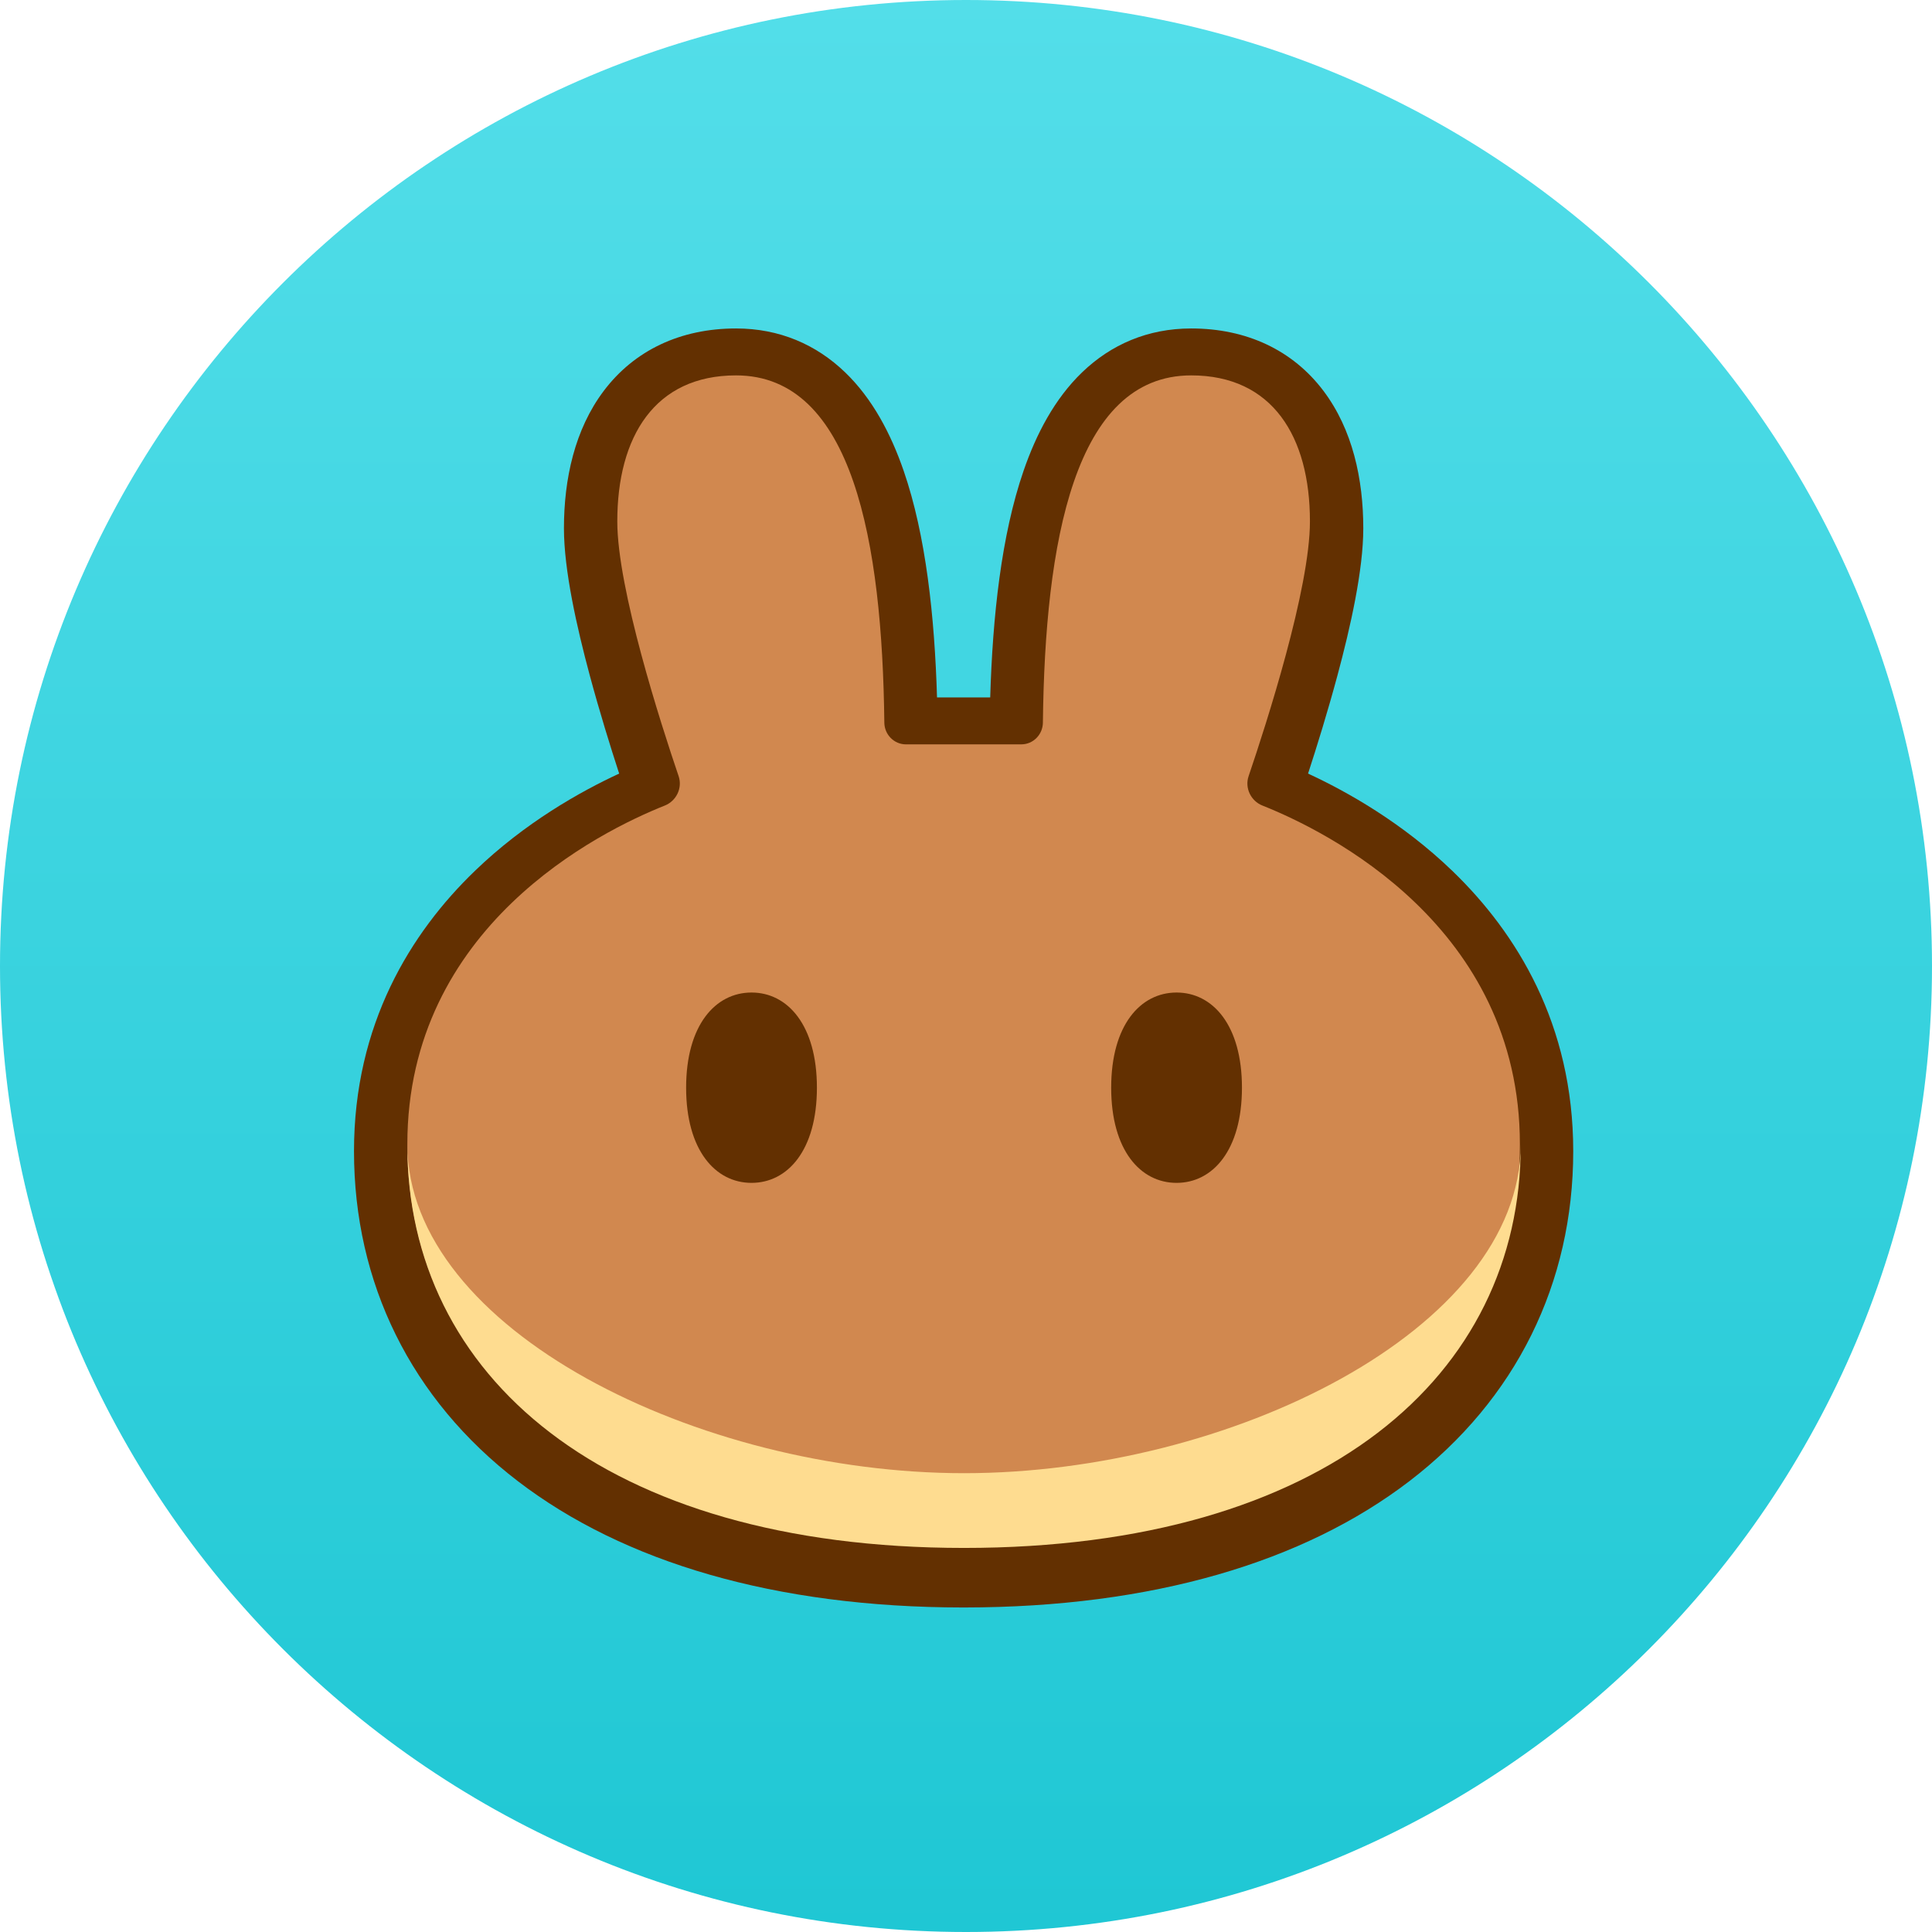
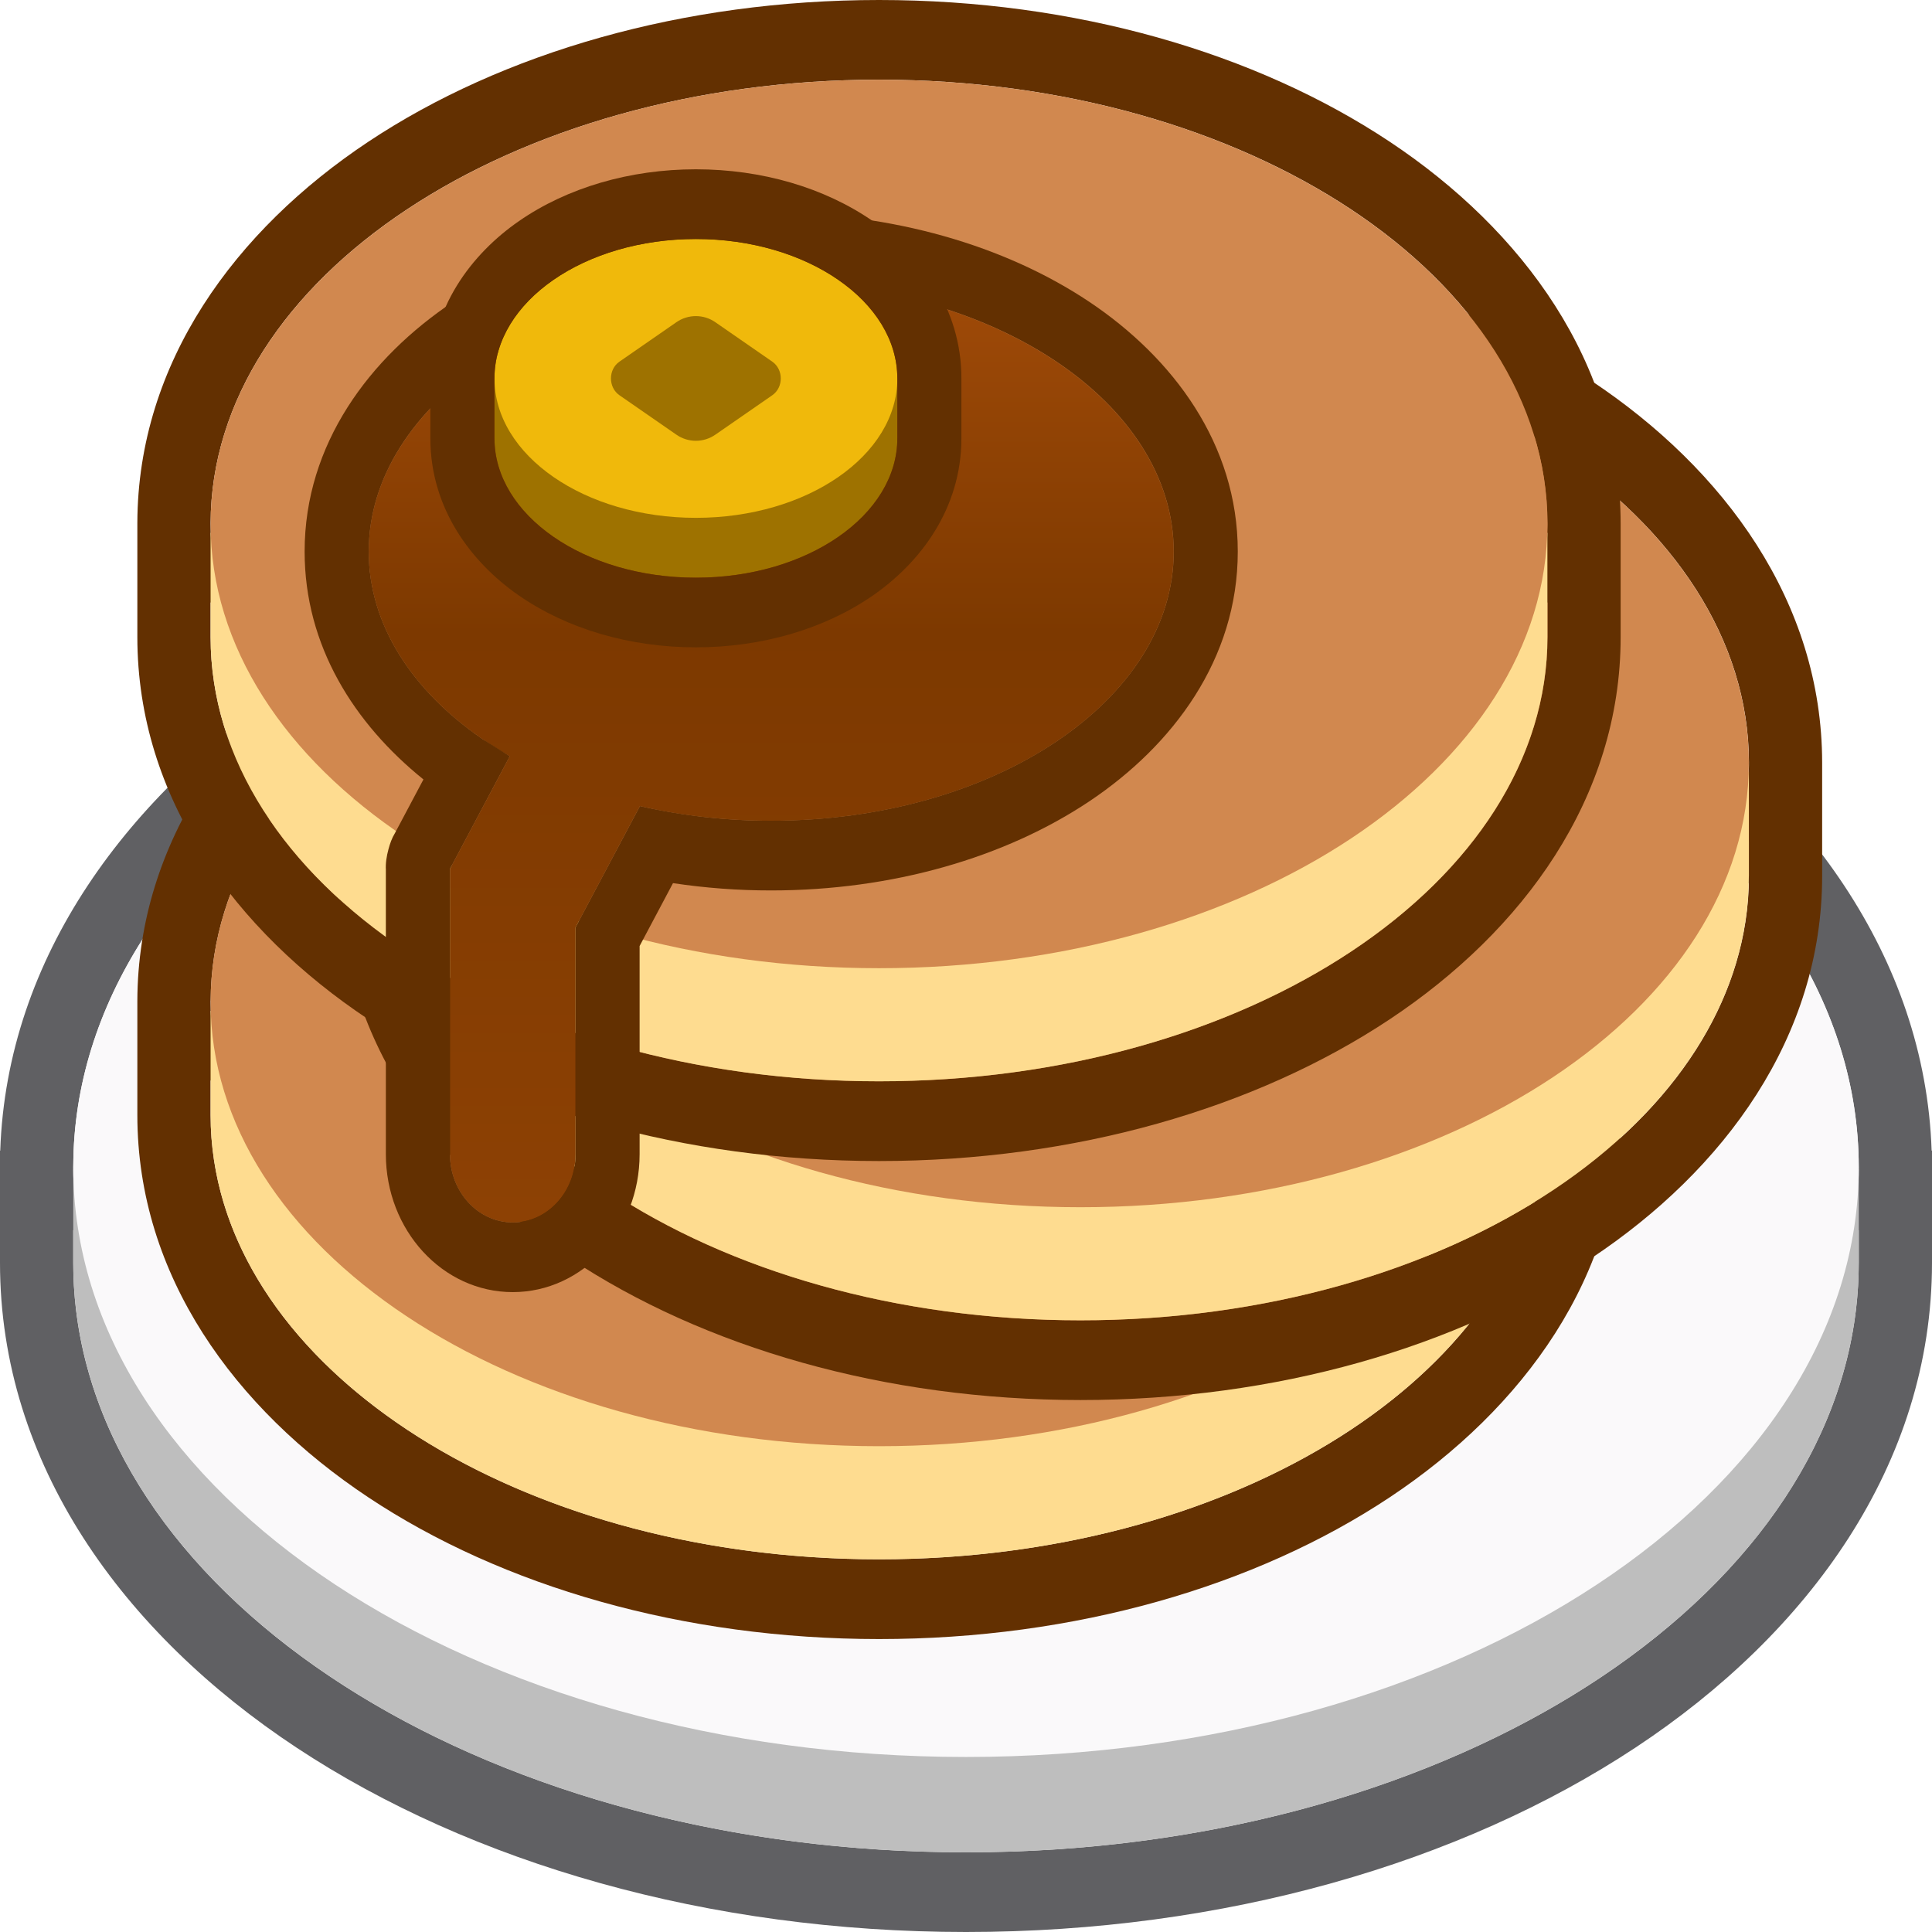
- <svg xmlns="http://www.w3.org/2000/svg" width="96" height="96" viewBox="0 0 96 96" fill="none">
-   <circle cx="48" cy="48" r="48" fill="url(#cake_logo_gradeint)" />
-   <path fill-rule="evenodd" clip-rule="evenodd" d="M47.858 79.875C38.516 79.868 30.991 77.626 25.734 73.6C20.413 69.525 17.59 63.743 17.59 57.2C17.59 50.896 20.407 46.35 23.594 43.277C26.091 40.869 28.847 39.327 30.766 38.439C30.332 37.108 29.791 35.364 29.306 33.563C28.658 31.153 28.022 28.326 28.022 26.254C28.022 23.802 28.557 21.339 29.999 19.425C31.522 17.404 33.815 16.321 36.573 16.321C38.729 16.321 40.559 17.12 41.992 18.5C43.362 19.818 44.273 21.57 44.903 23.395C46.009 26.603 46.44 30.633 46.56 34.655H49.203C49.323 30.633 49.754 26.603 50.86 23.395C51.489 21.57 52.401 19.818 53.771 18.5C55.204 17.12 57.034 16.321 59.19 16.321C61.948 16.321 64.241 17.404 65.764 19.425C67.206 21.339 67.741 23.802 67.741 26.254C67.741 28.326 67.105 31.153 66.457 33.563C65.972 35.364 65.431 37.108 64.997 38.439C66.916 39.327 69.672 40.869 72.169 43.277C75.356 46.35 78.173 50.896 78.173 57.2C78.173 63.743 75.35 69.525 70.029 73.6C64.772 77.626 57.247 79.868 47.905 79.875H47.858Z" fill="#633001" />
-   <path d="M36.573 18.653C32.533 18.653 30.673 21.698 30.673 25.909C30.673 29.256 32.834 35.959 33.721 38.569C33.92 39.156 33.606 39.799 33.035 40.027C29.797 41.316 20.241 46.039 20.241 56.855C20.241 68.248 29.952 76.838 47.86 76.852C47.867 76.852 47.874 76.852 47.881 76.852C47.889 76.852 47.896 76.852 47.903 76.852C65.811 76.838 75.522 68.248 75.522 56.855C75.522 46.039 65.966 41.316 62.728 40.027C62.156 39.799 61.843 39.156 62.042 38.569C62.929 35.959 65.09 29.256 65.09 25.909C65.09 21.698 63.23 18.653 59.19 18.653C53.374 18.653 51.924 26.975 51.821 35.907C51.814 36.503 51.337 36.987 50.746 36.987H45.016C44.426 36.987 43.949 36.503 43.942 35.907C43.839 26.975 42.389 18.653 36.573 18.653Z" fill="#D1884F" />
-   <path d="M47.903 73.202C34.745 73.202 20.264 66.087 20.241 56.876C20.241 56.891 20.241 56.905 20.241 56.919C20.241 68.322 29.968 76.916 47.903 76.916C65.838 76.916 75.564 68.322 75.564 56.919C75.564 56.905 75.564 56.891 75.564 56.876C75.542 66.087 61.061 73.202 47.903 73.202Z" fill="#FEDC90" />
-   <path d="M40.592 54.047C40.592 57.157 39.137 58.776 37.343 58.776C35.548 58.776 34.093 57.157 34.093 54.047C34.093 50.938 35.548 49.318 37.343 49.318C39.137 49.318 40.592 50.938 40.592 54.047Z" fill="#633001" />
-   <path d="M61.712 54.047C61.712 57.157 60.258 58.776 58.463 58.776C56.668 58.776 55.214 57.157 55.214 54.047C55.214 50.938 56.668 49.318 58.463 49.318C60.258 49.318 61.712 50.938 61.712 54.047Z" fill="#633001" />
+ <svg xmlns="http://www.w3.org/2000/svg" width="64" height="64" fill="none">
+   <style>.B{fill-rule:evenodd}.C{fill:#633001}.D{fill:#fedc90}.E{fill:#d1884f}</style>
+   <path fill="#606063" d="M2.438 38.115l-.012.556c0 .704.056 1.398.166 2.083h-.166v1.077a13.12 13.12 0 0 0 .093 1.562C3.725 53.45 16.463 61.36 32 61.36s28.275-7.912 29.48-17.967a13.11 13.11 0 0 0 .093-1.562v-1.077h-.166a13.13 13.13 0 0 0 .166-2.083 13.2 13.2 0 0 0-.012-.556C61.116 27.587 48.05 19.143 32 19.143S2.884 27.587 2.438 38.115zm-2.43 0c.22-6.424 4.233-11.82 9.82-15.51 5.79-3.824 13.635-6.103 22.17-6.103s16.38 2.28 22.17 6.103c5.586 3.69 9.6 9.085 9.82 15.51H64v3.716c0 6.67-4.082 12.27-9.83 16.065C48.38 61.72 40.536 64 32 64s-16.38-2.28-22.17-6.103C4.082 54.102 0 48.5 0 41.832v-3.716h.01z" class="B" />
+   <path fill="#bebebe" d="M61.574 41.832c0 10.786-13.24 19.53-29.574 19.53S2.427 52.618 2.427 41.832V38.74h59.147v3.092z" />
+   <path fill="#faf9fa" d="M61.574 38.672c0 10.786-13.24 19.53-29.574 19.53S2.427 49.458 2.427 38.672 15.667 19.143 32 19.143s29.574 8.743 29.574 19.53z" />
+   <path d="M6.977 33.155v.037a10.01 10.01 0 0 0 .345 2.602h-.345v1.144c0 .505.038 1.004.113 1.495 1.127 7.426 10.56 13.22 22.03 13.22s20.902-5.796 22.03-13.22a9.95 9.95 0 0 0 .113-1.495v-1.144h-.345a10.02 10.02 0 0 0 .345-2.53v-.073-.037c-.03-8.11-9.932-14.68-22.142-14.68s-22.112 6.57-22.142 14.68zm-2.427 0h0v3.783c0 5.33 3.24 9.73 7.646 12.66 4.447 2.956 10.436 4.698 16.922 4.698s12.475-1.742 16.922-4.698c4.405-2.928 7.646-7.327 7.646-12.66v-3.746c0-5.33-3.24-9.73-7.646-12.658-4.447-2.956-10.436-4.698-16.922-4.698s-12.475 1.742-16.922 4.698c-4.395 2.92-7.632 7.307-7.646 12.622z" class="B C" />
+   <path d="M51.26 36.938c0 8.128-9.913 14.717-22.142 14.717S6.976 45.066 6.976 36.938v-3.453H51.26v3.453z" class="D" />
+   <path d="M51.26 33.19c0 8.128-9.913 14.717-22.142 14.717S6.976 41.32 6.976 33.19 16.9 18.474 29.118 18.474 51.26 25.063 51.26 33.19z" class="E" />
+   <path d="M13.65 25.237v.037a10.01 10.01 0 0 0 .345 2.602h-.345v1.144c0 .505.038 1.004.113 1.495 1.127 7.426 10.56 13.222 22.03 13.222s20.902-5.796 22.03-13.222a9.96 9.96 0 0 0 .113-1.495v-1.144h-.345c.22-.822.34-1.667.345-2.53v-.073-.037c-.03-8.11-9.932-14.68-22.142-14.68s-22.112 6.57-22.142 14.68zm-2.426 0h0v3.783c0 5.33 3.24 9.73 7.647 12.66 4.447 2.956 10.436 4.698 16.922 4.698s12.475-1.742 16.922-4.698c4.405-2.928 7.646-7.327 7.646-12.66v-3.746c0-5.33-3.24-9.73-7.646-12.66-4.447-2.956-10.436-4.698-16.922-4.698S23.316 9.66 18.87 12.615c-4.395 2.92-7.632 7.307-7.646 12.622z" class="B C" />
+   <path d="M57.933 29.02c0 8.128-9.913 14.717-22.142 14.717S13.65 37.148 13.65 29.02v-3.453h44.284v3.453z" class="D" />
+   <path d="M57.933 25.274c0 8.128-9.913 14.717-22.142 14.717S13.65 33.402 13.65 25.274s9.913-14.717 22.142-14.717 22.142 6.59 22.142 14.717z" class="E" />
+   <path d="M6.977 17.32v.037a10.01 10.01 0 0 0 .345 2.602h-.345v1.144c0 .505.038 1.004.113 1.495 1.127 7.426 10.56 13.22 22.03 13.22s20.902-5.796 22.03-13.22a9.95 9.95 0 0 0 .113-1.495V19.96h-.345a10.02 10.02 0 0 0 .345-2.53v-.073-.037C51.23 9.208 41.33 2.64 29.12 2.64S7.006 9.208 6.977 17.32zm-2.427 0h0v3.783c0 5.33 3.24 9.73 7.646 12.66 4.447 2.956 10.436 4.698 16.922 4.698s12.475-1.742 16.922-4.698c4.405-2.928 7.646-7.327 7.646-12.66v-3.746c0-5.33-3.24-9.73-7.646-12.66C41.594 1.742 35.605 0 29.12 0S16.643 1.742 12.197 4.698C7.802 7.62 4.565 12.005 4.55 17.32z" class="B C" />
+   <path d="M51.26 21.103c0 8.128-9.913 14.717-22.142 14.717S6.976 29.23 6.976 21.103V17.65H51.26v3.453z" class="D" />
+   <path d="M51.26 17.356c0 8.128-9.913 14.717-22.142 14.717S6.976 25.484 6.976 17.356 16.9 2.64 29.118 2.64 51.26 9.228 51.26 17.356z" class="E" />
+   <g class="B">
+     <path fill="url(#A)" d="M12.214 18.272c0 2.714 1.813 5.144 4.673 6.78l-1.982 3.733v9.448c0 1.25.93 2.262 2.08 2.262s2.08-1.013 2.08-2.262V30.72l2.132-4.016c1.363.314 2.827.485 4.35.485 7.364 0 13.333-3.992 13.333-8.916S32.9 9.356 25.547 9.356s-13.333 3.992-13.333 8.916z" />
+     <path d="M16.887 25.05l-.91-.572c-2.33-1.605-3.762-3.794-3.762-6.207 0-4.924 5.97-8.916 13.333-8.916s13.333 3.992 13.333 8.916-5.97 8.916-13.333 8.916a19.39 19.39 0 0 1-4.35-.485l-2.132 4.016v7.514c0 1.25-.93 2.262-2.08 2.262s-2.08-1.013-2.08-2.262v-9.448l1.982-3.733zm-4.105 3.773v9.408c0 2.525 1.882 4.572 4.203 4.572s4.203-2.047 4.203-4.57v-6.895l1.106-2.083a21.73 21.73 0 0 0 3.253.242c4 0 7.74-1.082 10.54-2.953 2.764-1.848 4.916-4.708 4.916-8.272S38.85 11.85 36.087 10c-2.798-1.87-6.53-2.953-10.54-2.953S17.805 8.13 15.007 10c-2.764 1.848-4.916 4.708-4.916 8.27 0 3.128 1.647 5.704 3.936 7.55l-.945 1.78c-.1.164-.162.34-.213.53-.062.228-.1.462-.086.694z" class="C" />
+   </g>
+   <g fill="#9e7200">
+     <path d="M16.38 14.516c0 2.55 2.988 4.62 6.673 4.62s6.673-2.068 6.673-4.62-2.988-4.62-6.673-4.62-6.673 2.068-6.673 4.62z" />
+     <path d="M16.38 12.536h13.346v1.98H16.38v-1.98z" />
+   </g>
+   <path fill="#f0b90b" d="M16.38 12.536c0 2.55 2.988 4.618 6.673 4.618s6.673-2.068 6.673-4.618-2.988-4.62-6.673-4.62-6.673 2.068-6.673 4.62z" />
+   <path fill="#9e7200" d="M20.52 11.98l1.88-1.302a1.13 1.13 0 0 1 1.303 0l1.88 1.302c.375.26.375.854 0 1.113l-1.88 1.302a1.13 1.13 0 0 1-1.303 0l-1.88-1.302c-.375-.26-.375-.854 0-1.113z" />
+   <path d="M17.194 7.322c1.597-1.106 3.674-1.714 5.858-1.714s4.26.608 5.858 1.714c1.572 1.088 2.938 2.875 2.938 5.214v1.98c0 2.34-1.366 4.126-2.938 5.214-1.597 1.105-3.674 1.714-5.858 1.714s-4.26-.608-5.858-1.714c-1.572-1.088-2.938-2.875-2.938-5.214v-1.98c0-2.34 1.366-4.126 2.938-5.214zm5.858.596c-3.685 0-6.673 2.068-6.673 4.62v1.98c0 2.55 2.988 4.62 6.673 4.62s6.673-2.068 6.673-4.62v-1.98c0-2.55-2.988-4.62-6.673-4.62z" class="B C" />
  <defs>
-     <linearGradient id="cake_logo_gradeint" x1="48" y1="0" x2="48" y2="96" gradientUnits="userSpaceOnUse">
-       <stop stop-color="#53DEE9" />
-       <stop offset="1" stop-color="#1FC7D4" />
+     <linearGradient id="A" x1="25.691" x2="25.691" y1="9.655" y2="40.261" gradientUnits="userSpaceOnUse">
+       <stop stop-color="#9f4a08" />
+       <stop offset=".37" stop-color="#7d3900" />
+       <stop offset="1" stop-color="#8d4104" />
    </linearGradient>
  </defs>
</svg>
